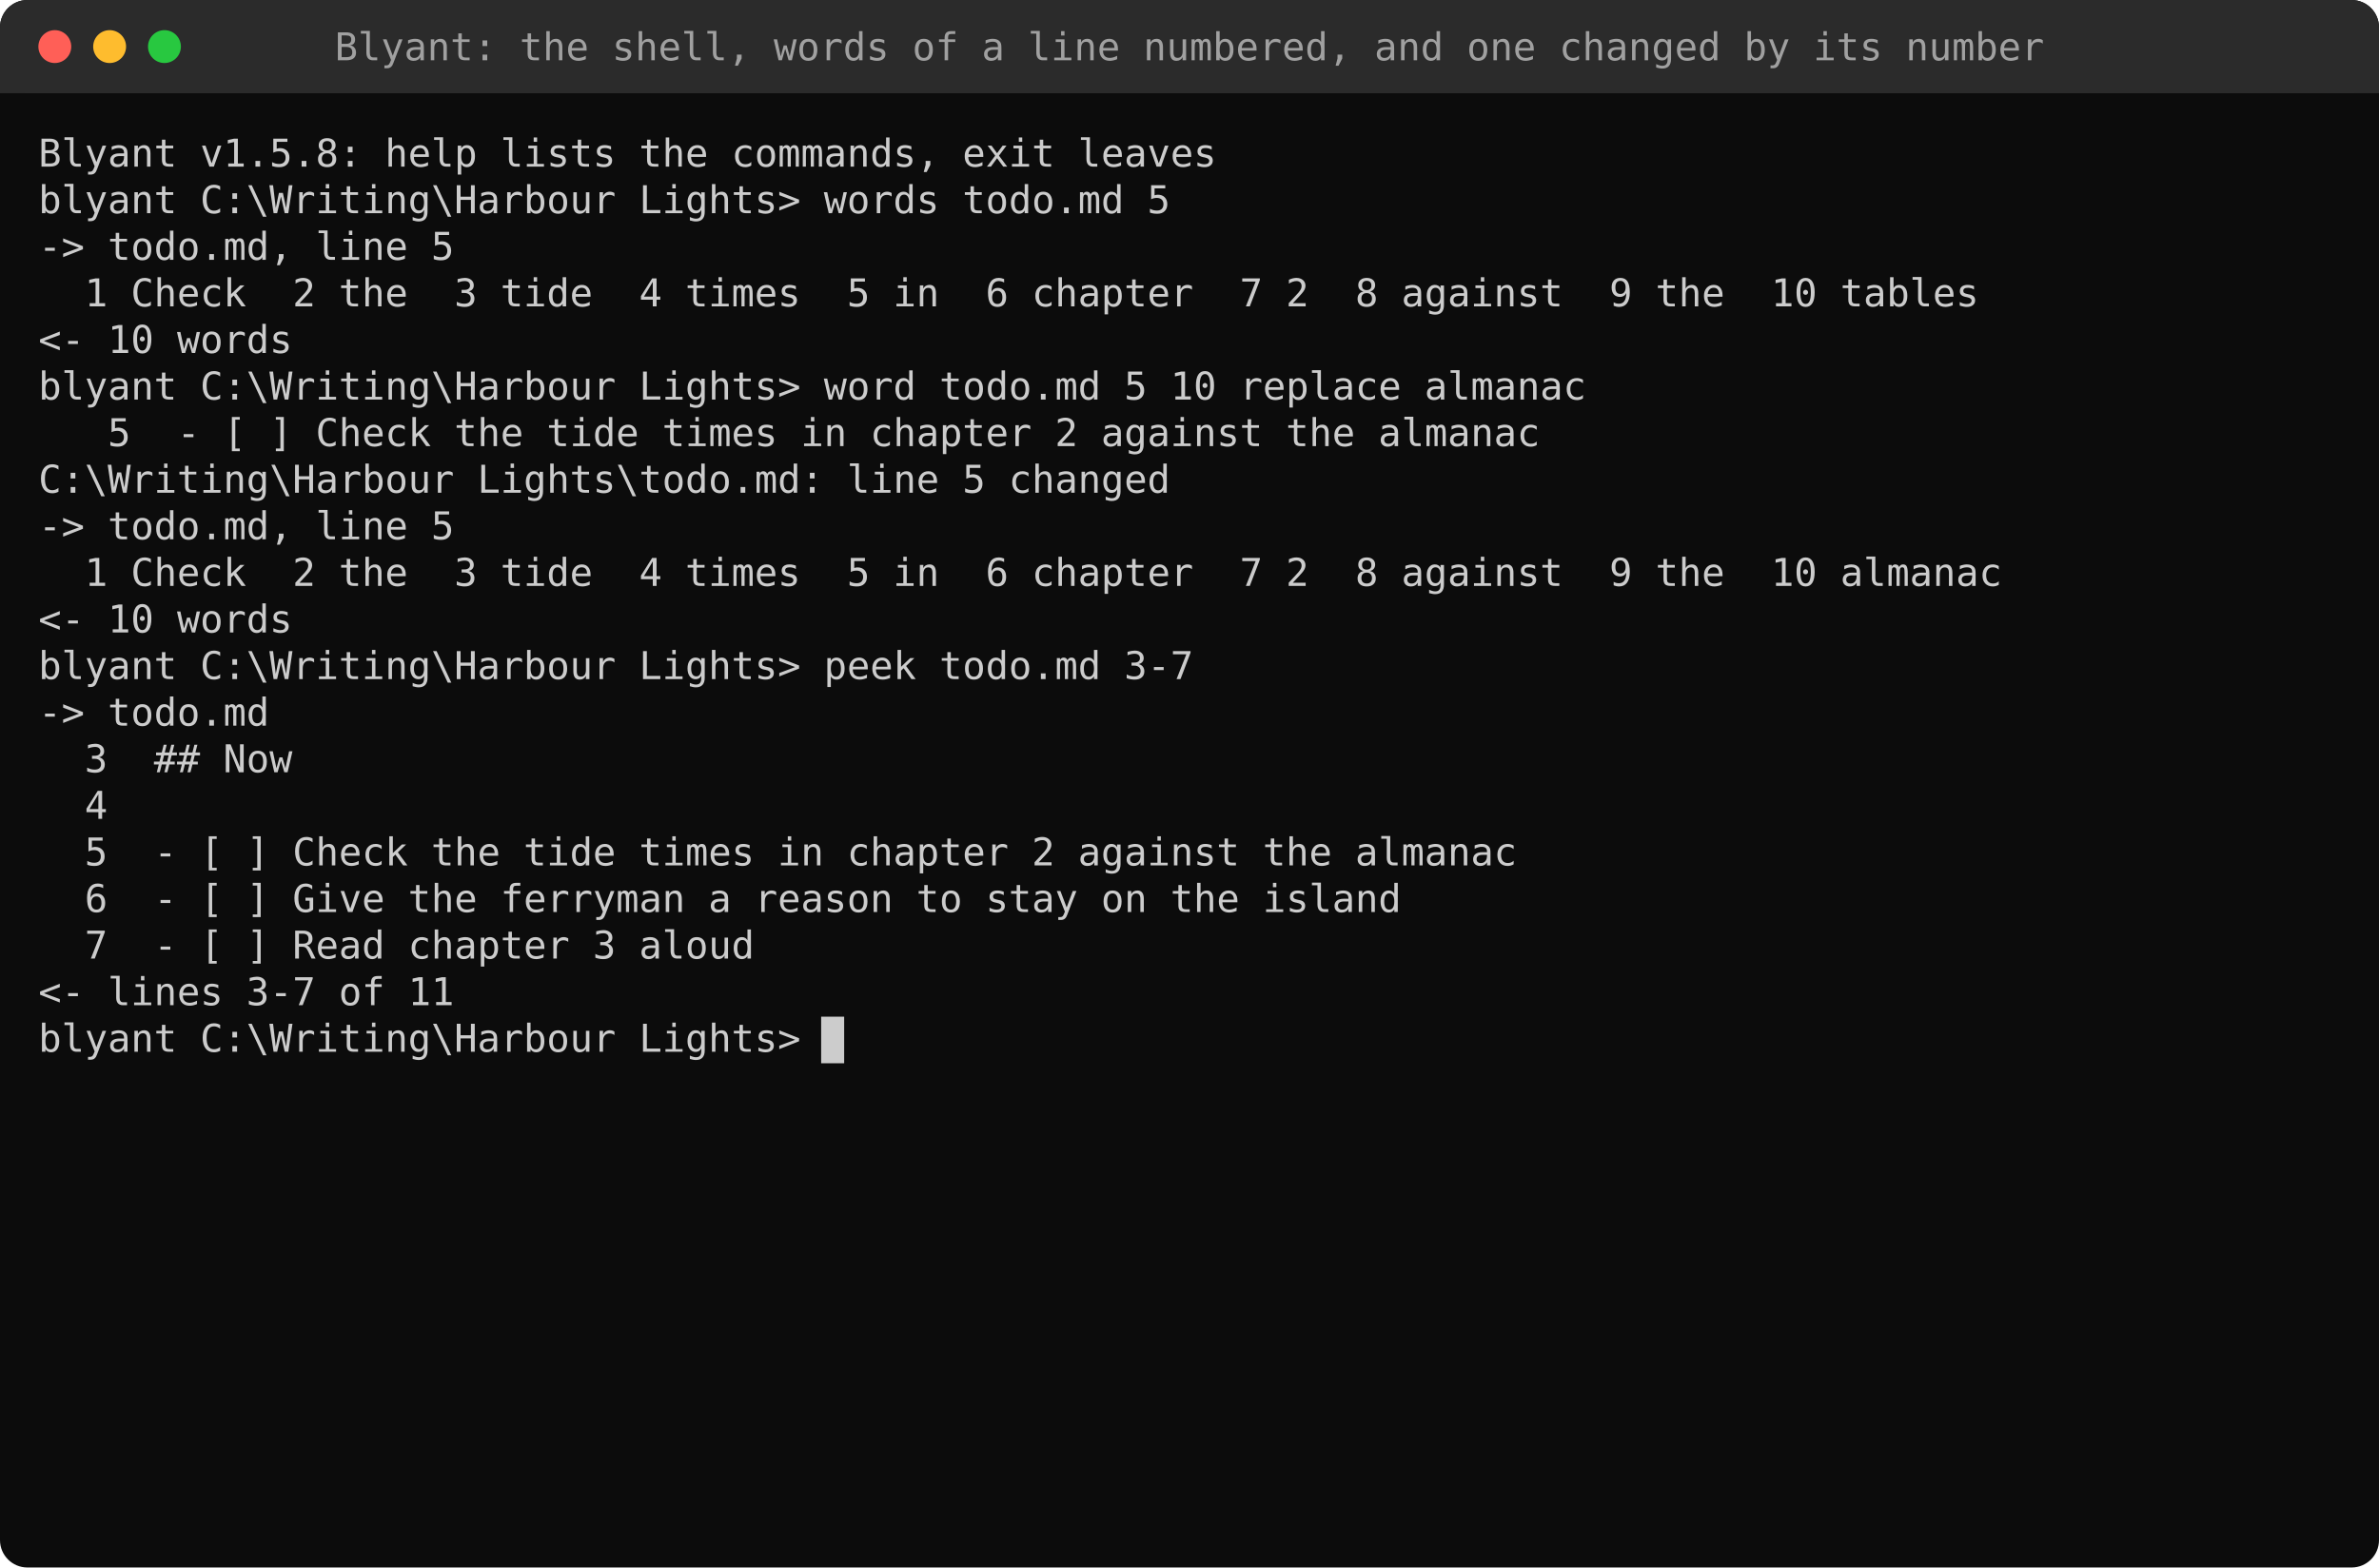
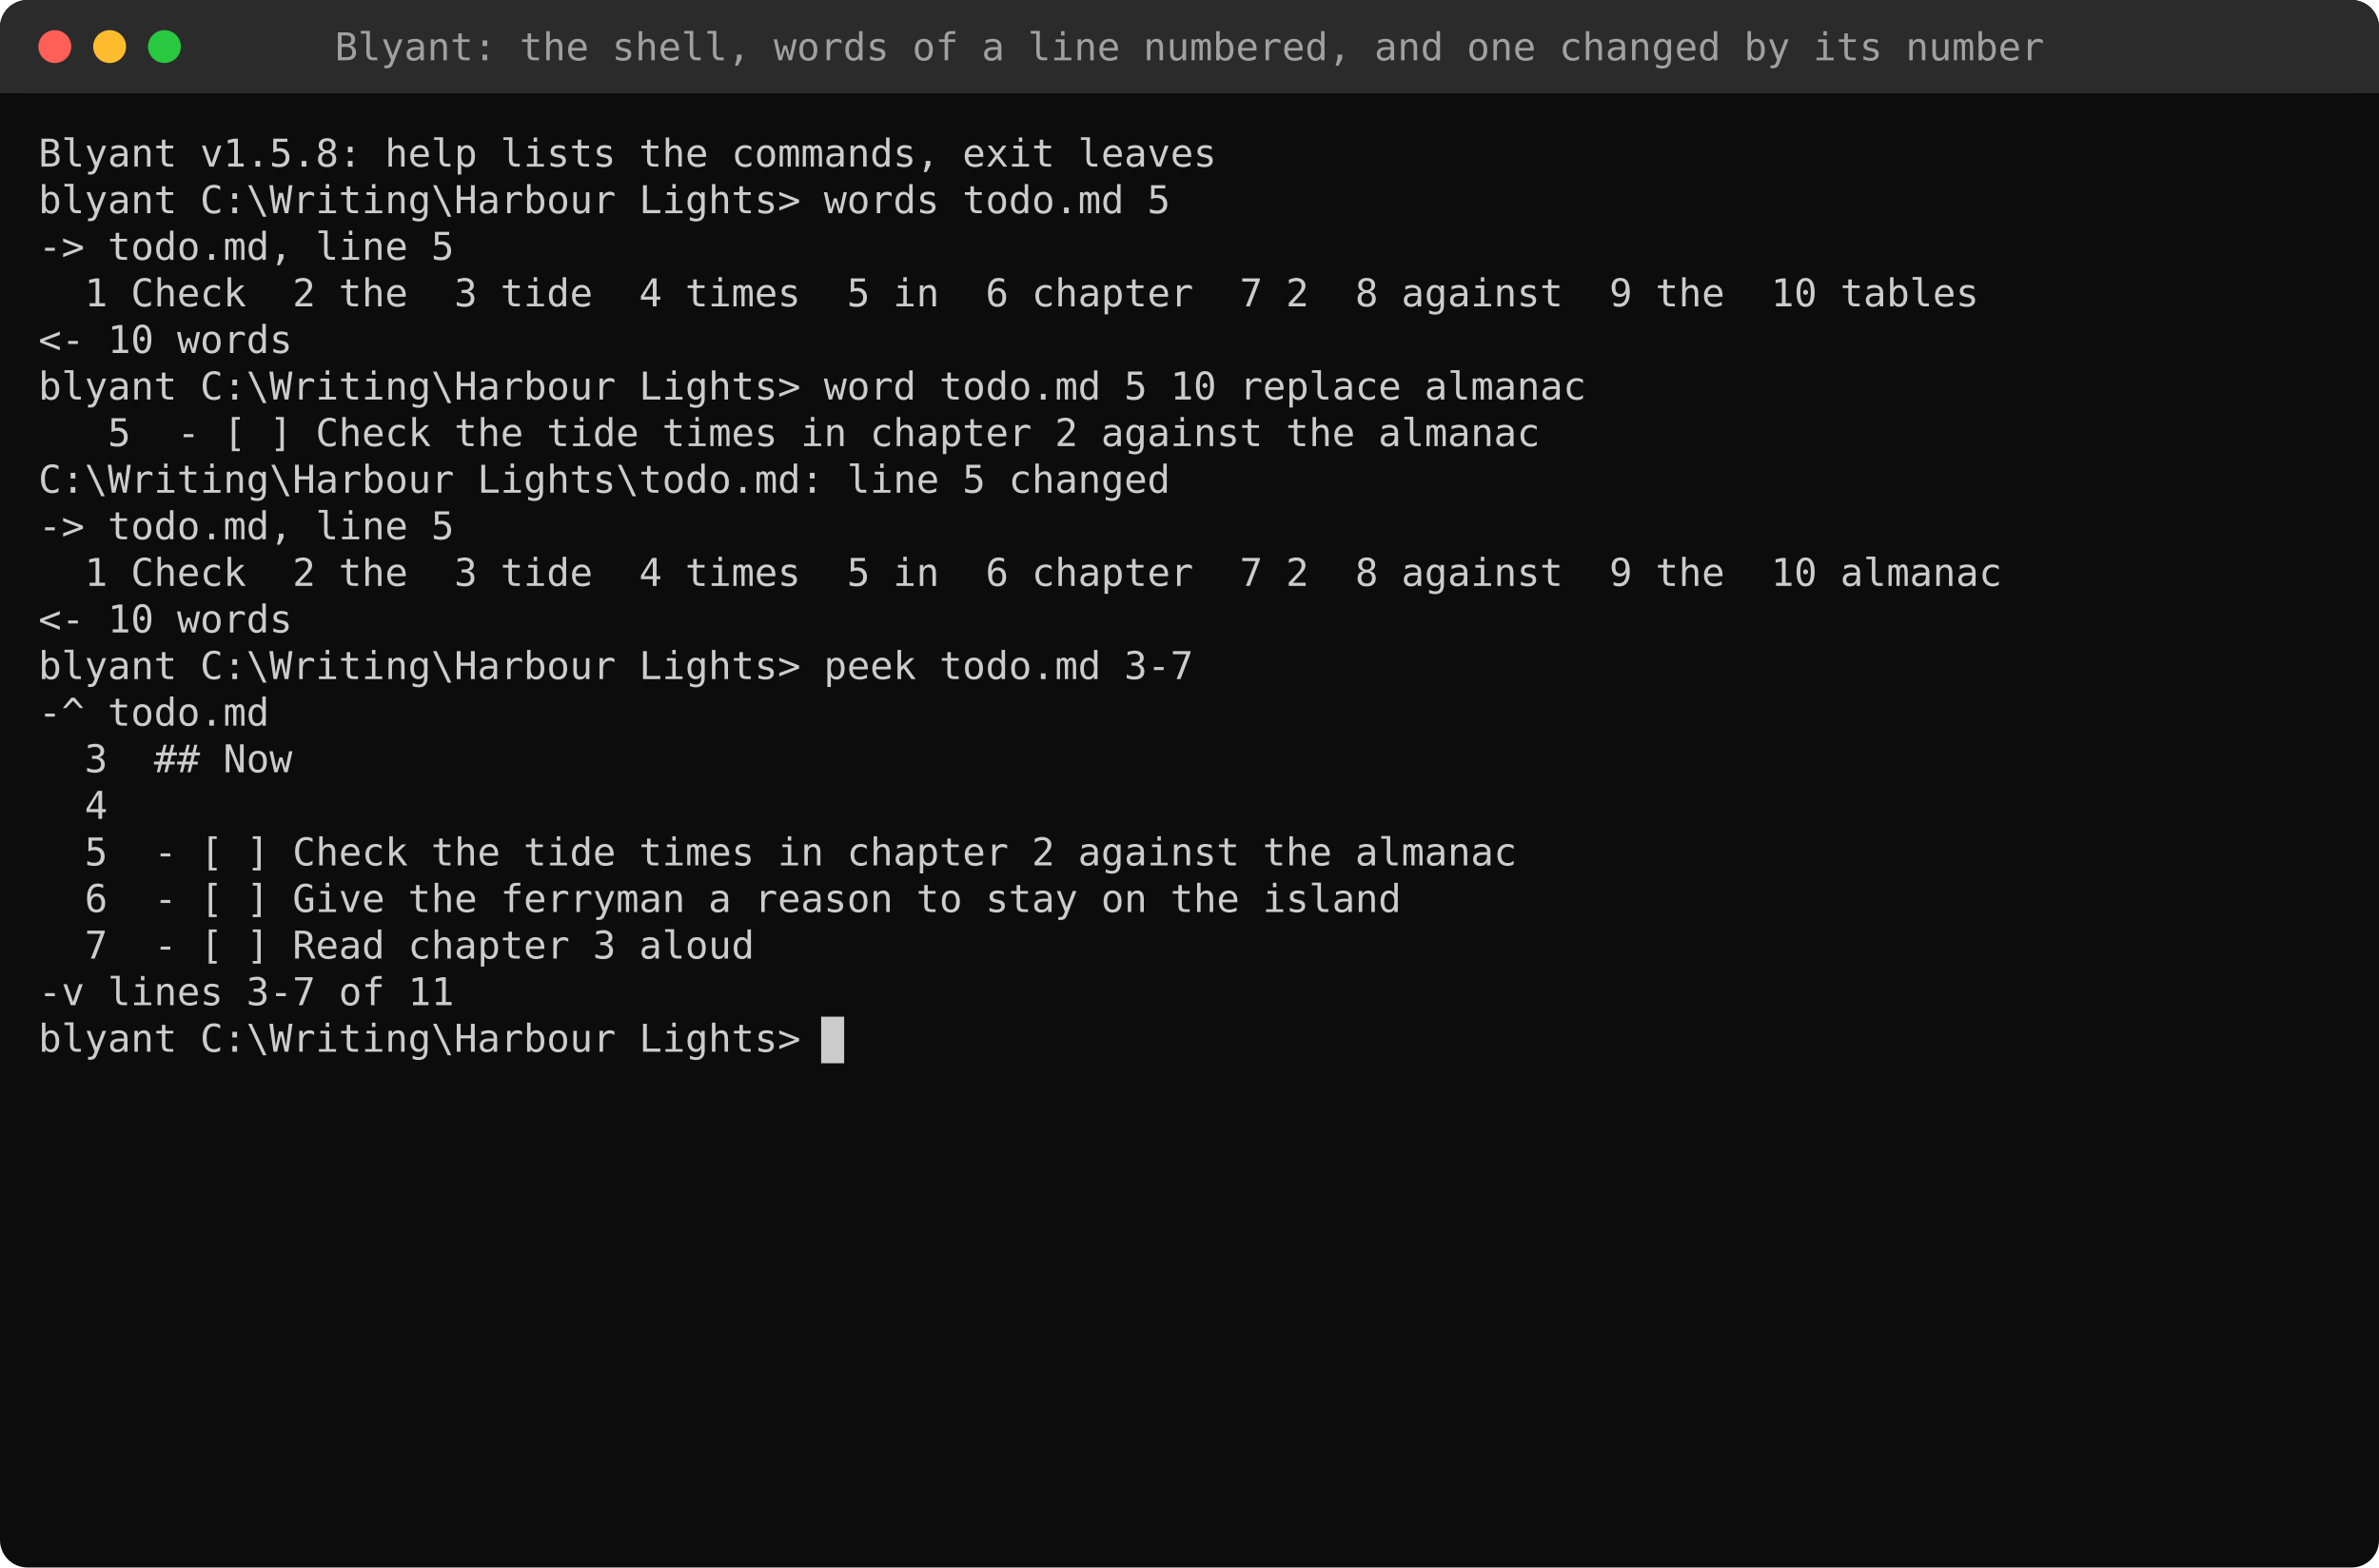
<svg xmlns="http://www.w3.org/2000/svg" width="868" height="572" viewBox="0 0 868 572">
  <style>text{font-family:"Cascadia Mono","Cascadia Code",Consolas,"DejaVu Sans Mono",Menlo,monospace;font-size:14px;white-space:pre}</style>
  <rect width="100%" height="100%" rx="10" fill="#0C0C0C" />
  <rect width="100%" height="34" rx="10" fill="#2B2B2B" />
  <rect y="24" width="100%" height="10" fill="#2B2B2B" />
  <circle cx="20" cy="17" r="6" fill="#FF5F57" />
  <circle cx="40" cy="17" r="6" fill="#FEBC2E" />
  <circle cx="60" cy="17" r="6" fill="#28C840" />
  <text x="434.0" y="22" fill="#A0A0A0" text-anchor="middle">Blyant: the shell, words of a line numbered, and one changed by its number</text>
  <text x="14.0" y="60.8" fill="#CCCCCC" textLength="428.4" lengthAdjust="spacingAndGlyphs" xml:space="preserve">Blyant v1.5.8: help lists the commands, exit leaves</text>
  <text x="14.0" y="77.8" fill="#CCCCCC" textLength="411.6" lengthAdjust="spacingAndGlyphs" xml:space="preserve">blyant C:\Writing\Harbour Lights&gt; words todo.md 5</text>
  <text x="14.0" y="94.8" fill="#CCCCCC" textLength="151.2" lengthAdjust="spacingAndGlyphs" xml:space="preserve">-&gt; todo.md, line 5</text>
  <text x="14.0" y="111.8" fill="#CCCCCC" textLength="705.6" lengthAdjust="spacingAndGlyphs" xml:space="preserve">  1 Check  2 the  3 tide  4 times  5 in  6 chapter  7 2  8 against  9 the  10 tables</text>
  <text x="14.0" y="128.8" fill="#CCCCCC" textLength="92.4" lengthAdjust="spacingAndGlyphs" xml:space="preserve">&lt;- 10 words</text>
  <text x="14.0" y="145.8" fill="#CCCCCC" textLength="562.8" lengthAdjust="spacingAndGlyphs" xml:space="preserve">blyant C:\Writing\Harbour Lights&gt; word todo.md 5 10 replace almanac</text>
  <text x="14.0" y="162.8" fill="#CCCCCC" textLength="546.0" lengthAdjust="spacingAndGlyphs" xml:space="preserve">   5  - [ ] Check the tide times in chapter 2 against the almanac</text>
  <text x="14.0" y="179.8" fill="#CCCCCC" textLength="411.6" lengthAdjust="spacingAndGlyphs" xml:space="preserve">C:\Writing\Harbour Lights\todo.md: line 5 changed</text>
  <text x="14.0" y="196.8" fill="#CCCCCC" textLength="151.2" lengthAdjust="spacingAndGlyphs" xml:space="preserve">-&gt; todo.md, line 5</text>
  <text x="14.0" y="213.8" fill="#CCCCCC" textLength="714.0" lengthAdjust="spacingAndGlyphs" xml:space="preserve">  1 Check  2 the  3 tide  4 times  5 in  6 chapter  7 2  8 against  9 the  10 almanac</text>
  <text x="14.0" y="230.8" fill="#CCCCCC" textLength="92.4" lengthAdjust="spacingAndGlyphs" xml:space="preserve">&lt;- 10 words</text>
  <text x="14.0" y="247.8" fill="#CCCCCC" textLength="420.0" lengthAdjust="spacingAndGlyphs" xml:space="preserve">blyant C:\Writing\Harbour Lights&gt; peek todo.md 3-7</text>
-   <text x="14.0" y="264.8" fill="#CCCCCC" textLength="84.0" lengthAdjust="spacingAndGlyphs" xml:space="preserve">-&gt; todo.md</text>
+   <text x="14.0" y="264.8" fill="#CCCCCC" textLength="84.0" lengthAdjust="spacingAndGlyphs" xml:space="preserve">-^ todo.md</text>
  <text x="14.0" y="281.8" fill="#CCCCCC" textLength="92.4" lengthAdjust="spacingAndGlyphs" xml:space="preserve">  3  ## Now</text>
  <text x="14.0" y="298.8" fill="#CCCCCC" textLength="25.2" lengthAdjust="spacingAndGlyphs" xml:space="preserve">  4</text>
  <text x="14.0" y="315.8" fill="#CCCCCC" textLength="537.6" lengthAdjust="spacingAndGlyphs" xml:space="preserve">  5  - [ ] Check the tide times in chapter 2 against the almanac</text>
  <text x="14.0" y="332.8" fill="#CCCCCC" textLength="495.6" lengthAdjust="spacingAndGlyphs" xml:space="preserve">  6  - [ ] Give the ferryman a reason to stay on the island</text>
  <text x="14.0" y="349.8" fill="#CCCCCC" textLength="260.4" lengthAdjust="spacingAndGlyphs" xml:space="preserve">  7  - [ ] Read chapter 3 aloud</text>
-   <text x="14.0" y="366.8" fill="#CCCCCC" textLength="151.2" lengthAdjust="spacingAndGlyphs" xml:space="preserve">&lt;- lines 3-7 of 11</text>
+   <text x="14.0" y="366.8" fill="#CCCCCC" textLength="151.2" lengthAdjust="spacingAndGlyphs" xml:space="preserve">-v lines 3-7 of 11</text>
  <rect x="299.6" y="371" width="8.4" height="17" fill="#CCCCCC" />
  <text x="14.0" y="383.8" fill="#CCCCCC" textLength="277.2" lengthAdjust="spacingAndGlyphs" xml:space="preserve">blyant C:\Writing\Harbour Lights&gt;</text>
</svg>
